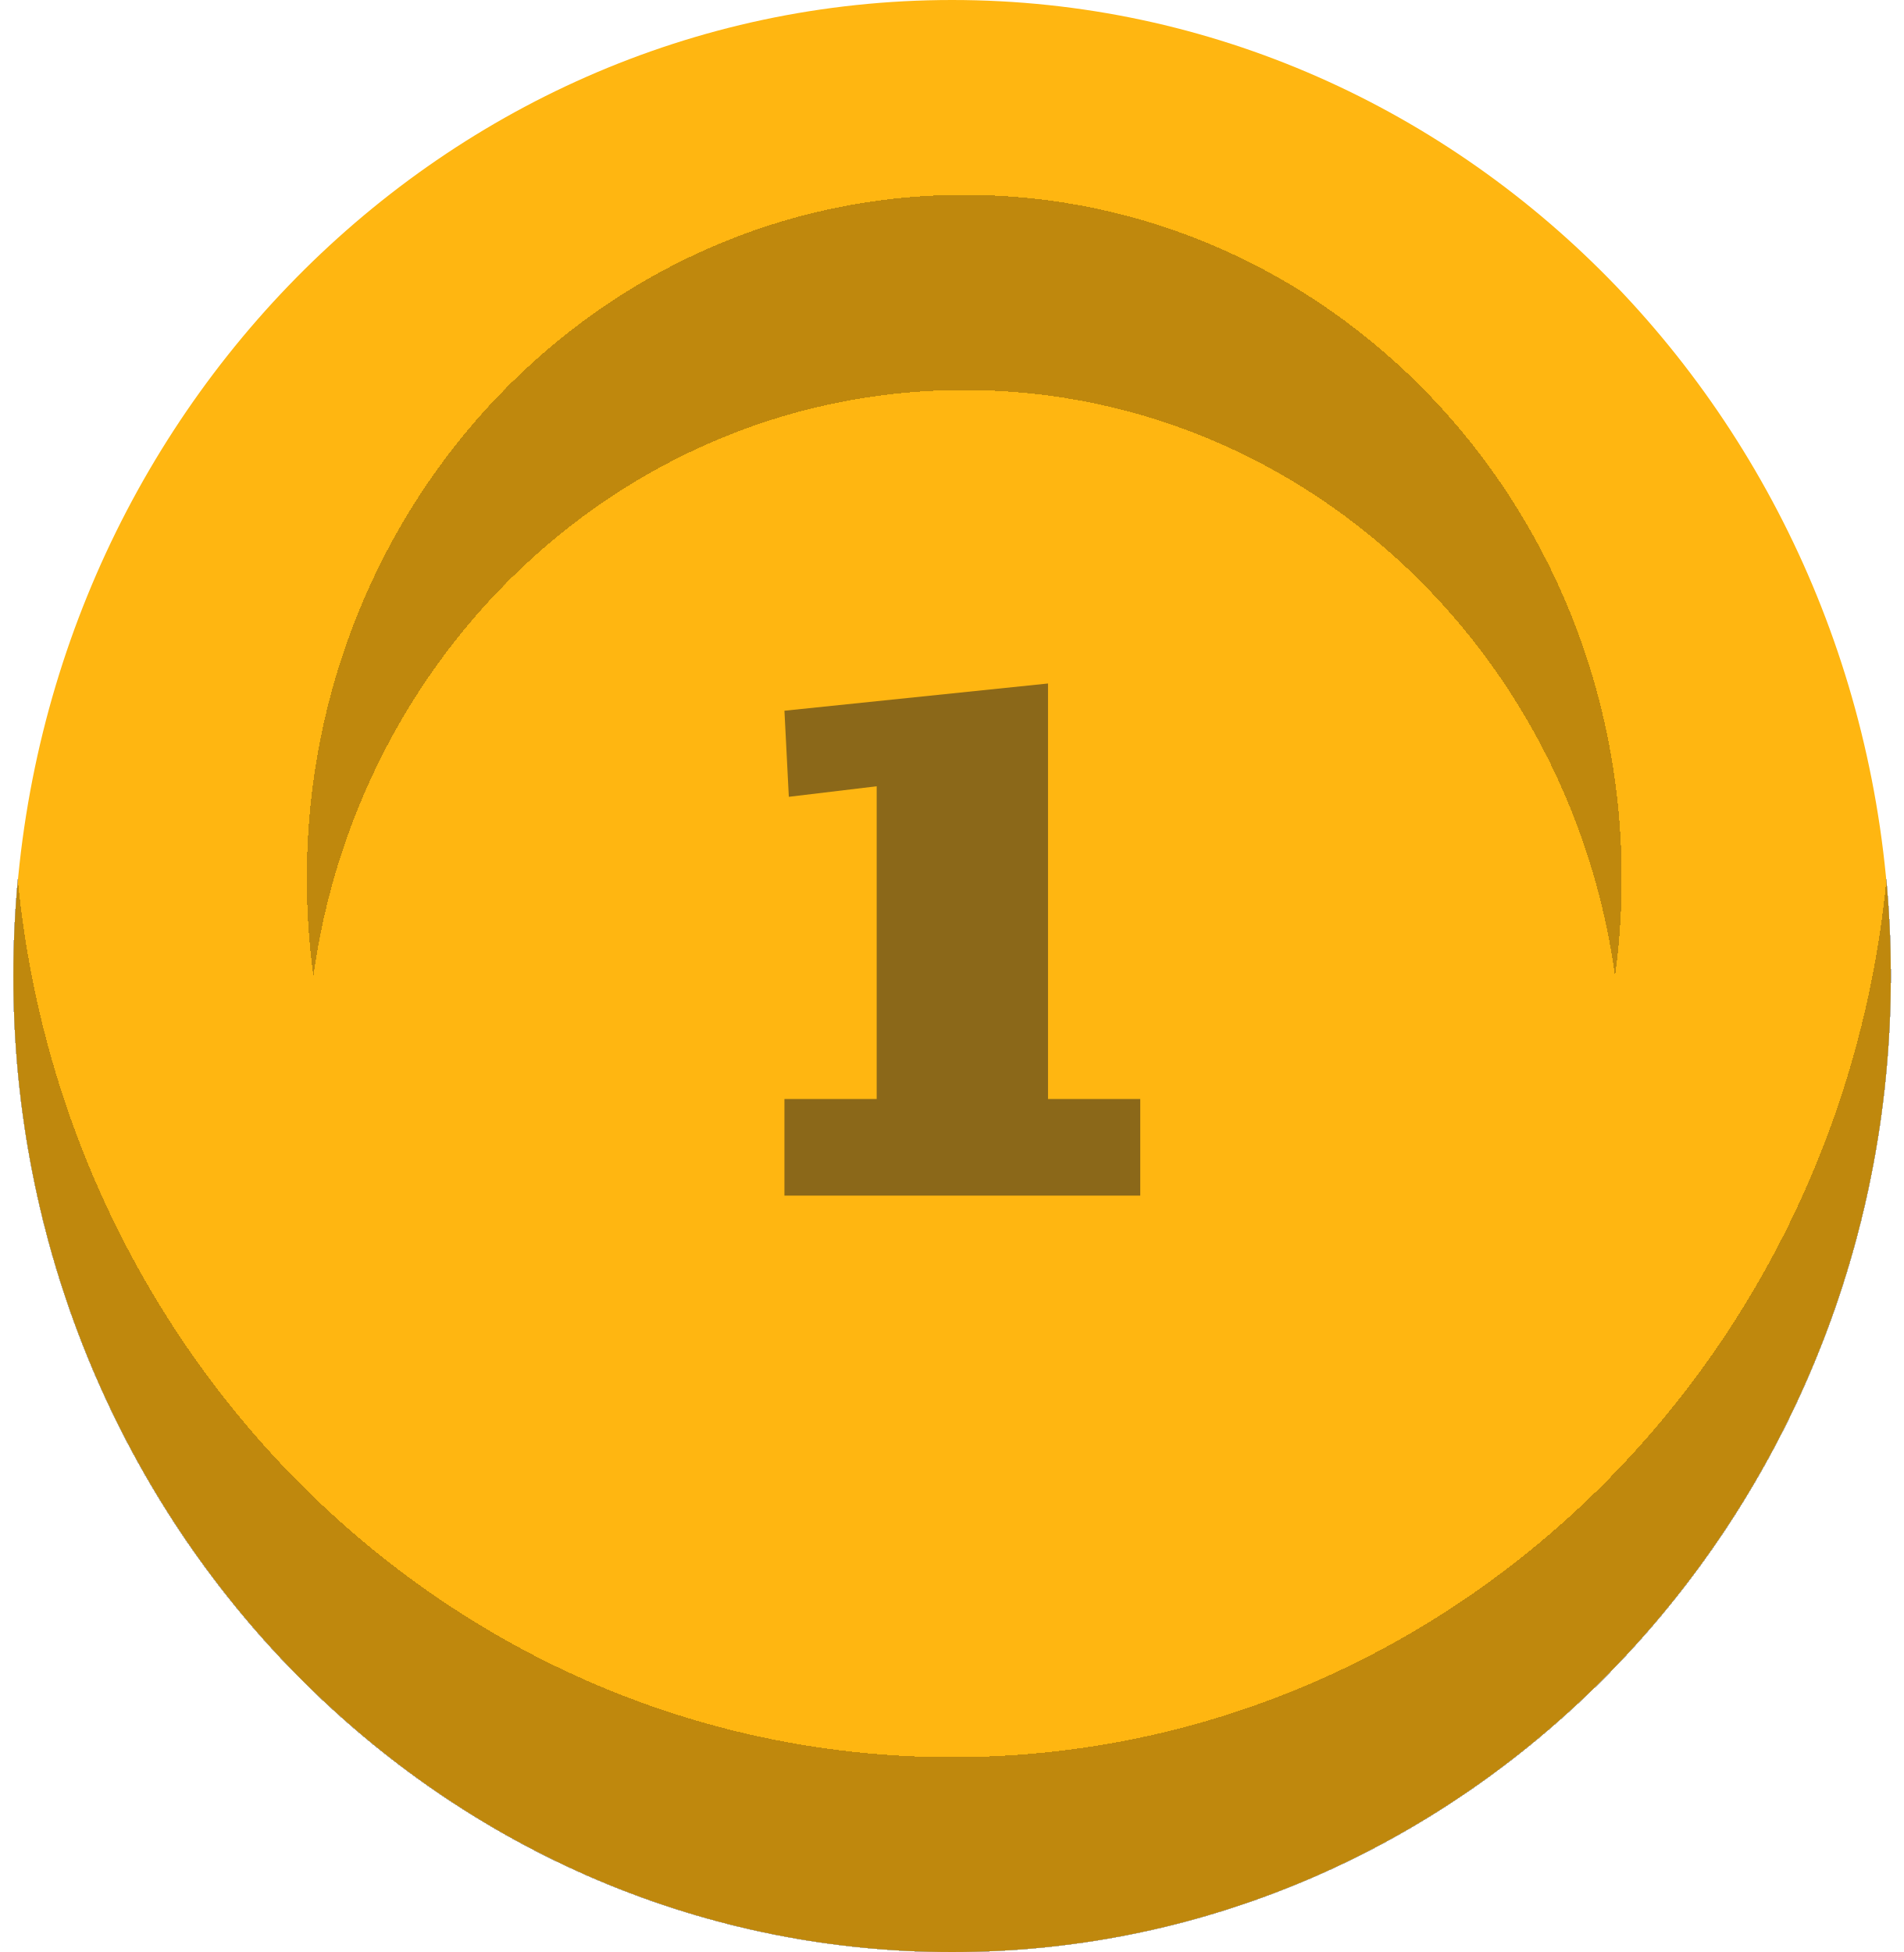
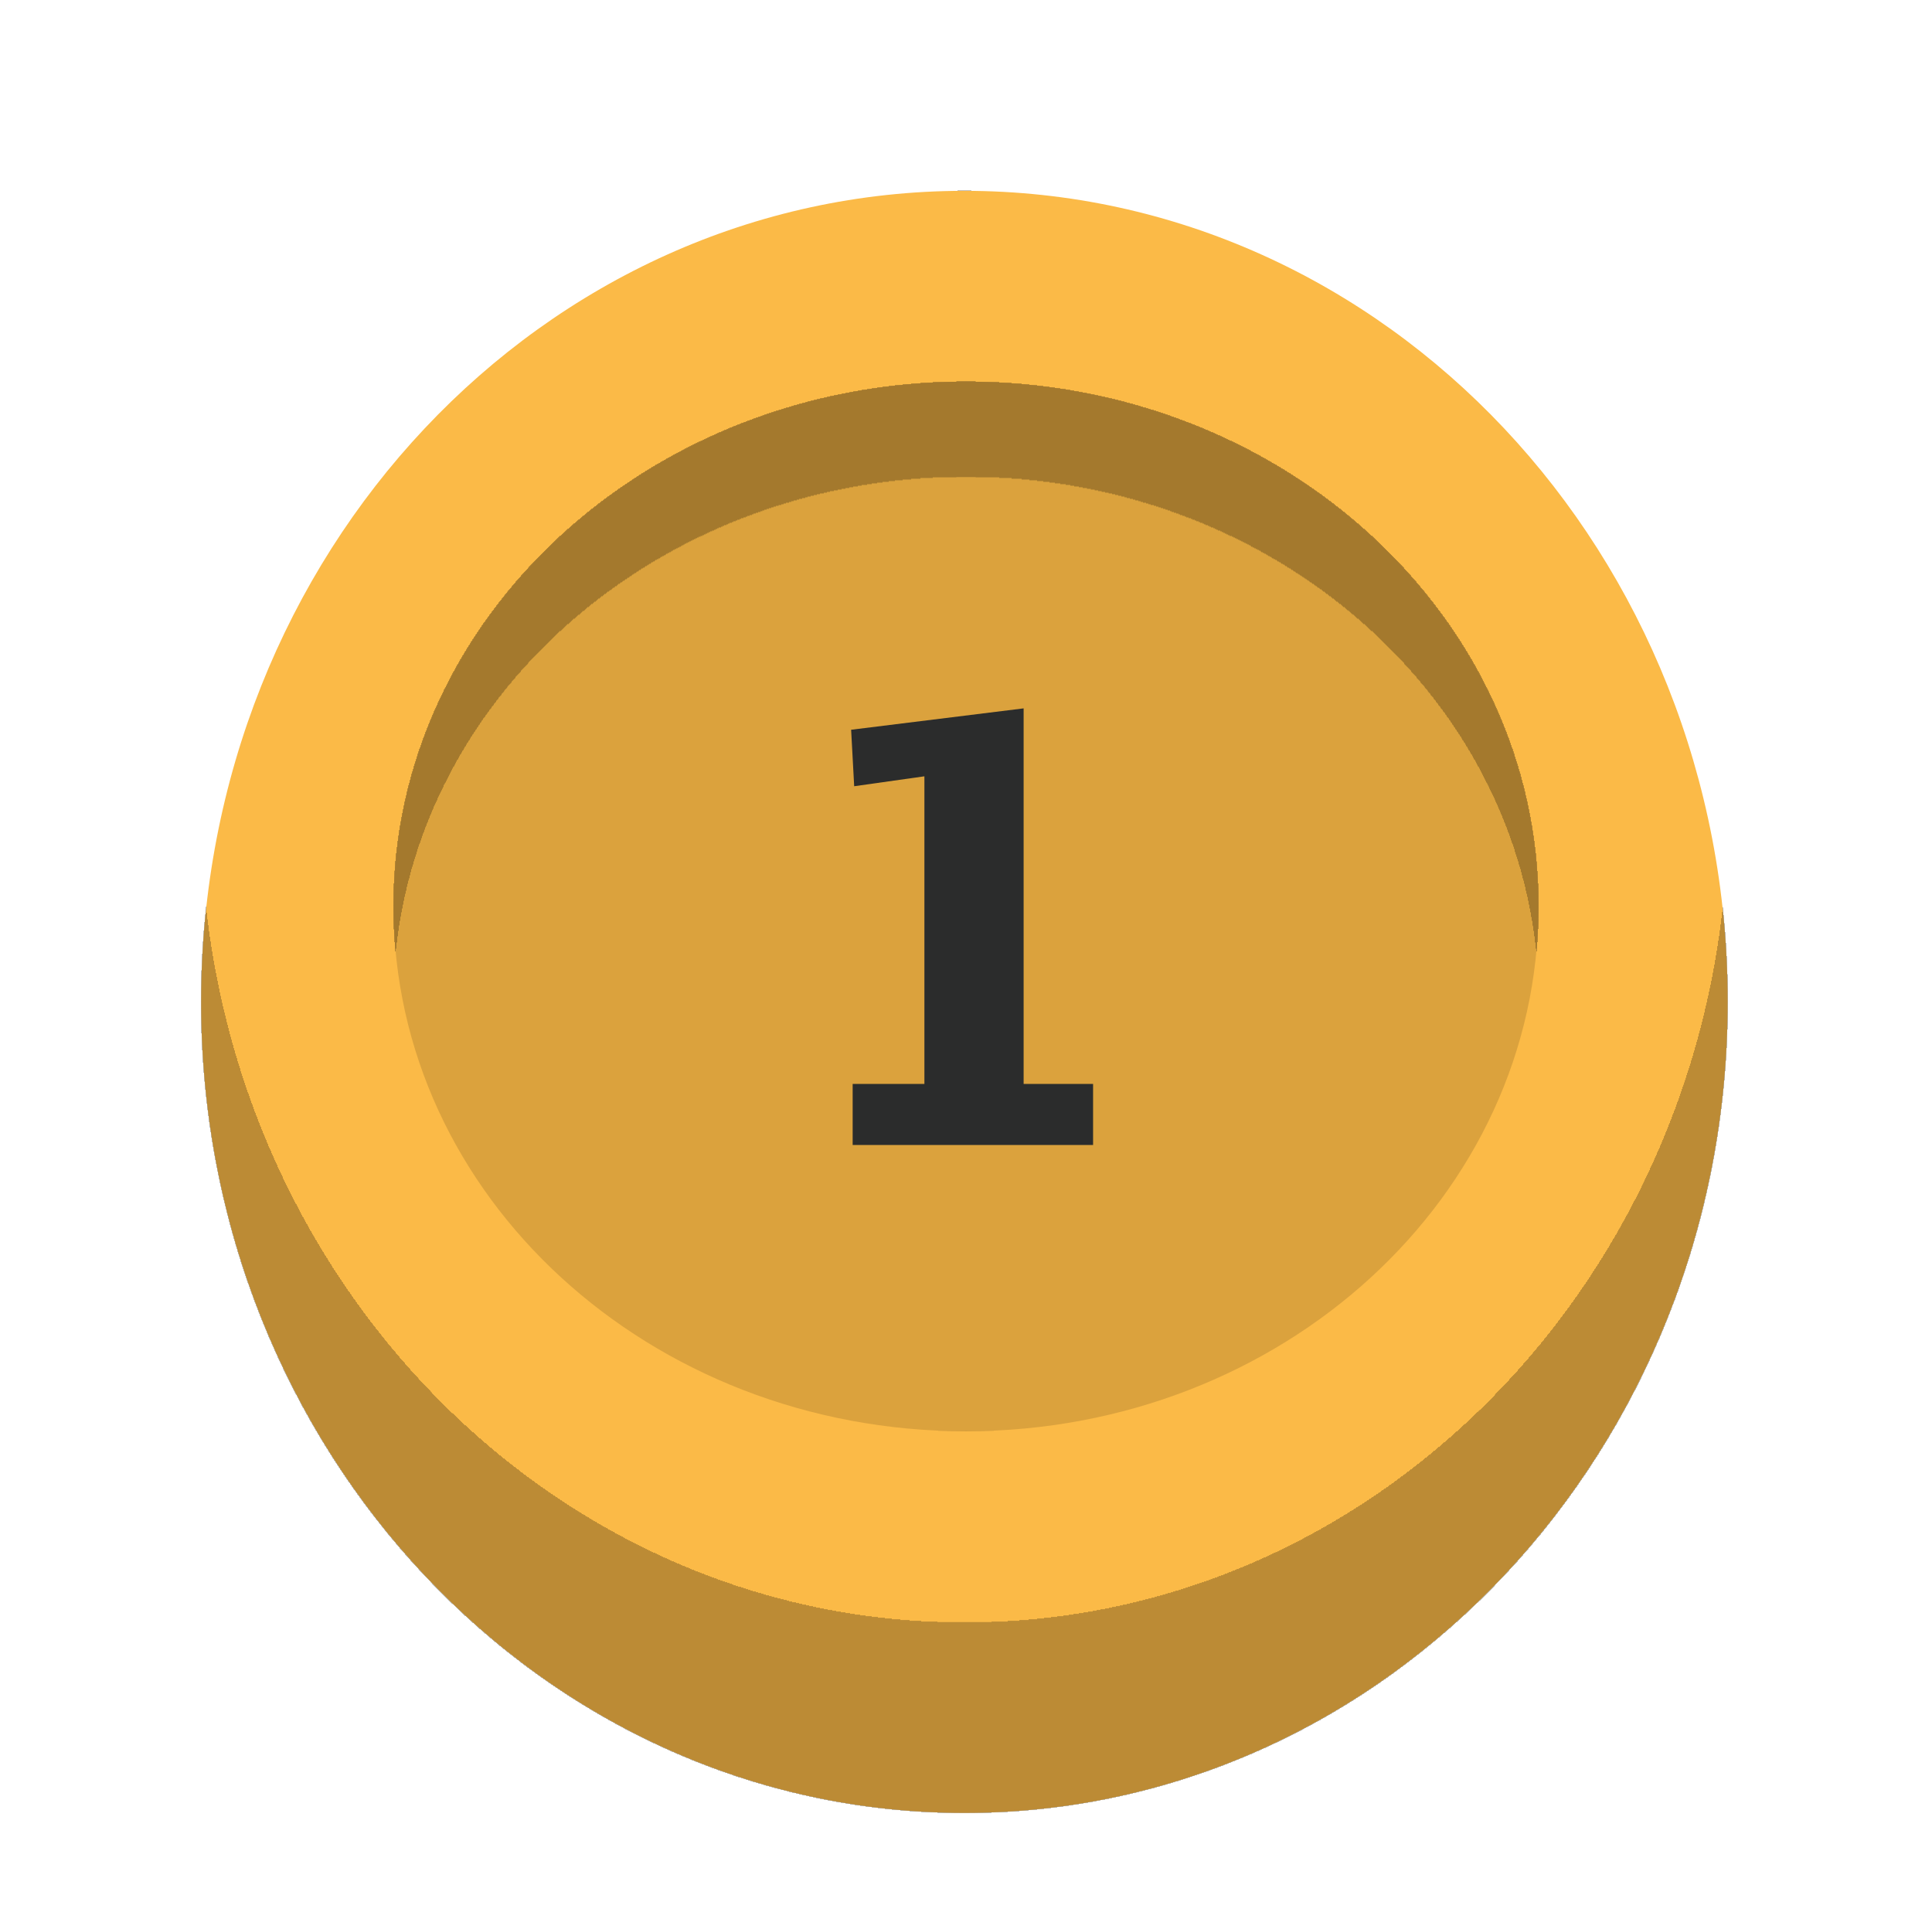
- <svg xmlns="http://www.w3.org/2000/svg" width="78" height="80" viewBox="0 0 78 80" fill="none">
-   <g filter="url(#filter0_i_826_53)">
-     <ellipse cx="39.012" cy="40" rx="38.462" ry="40" fill="#FFB611" />
+ <svg xmlns="http://www.w3.org/2000/svg" width="81" height="80" viewBox="0 0 81 80" fill="none">
+   <g filter="url(#filter0_i_1721_1821)">
+     <ellipse cx="40.433" cy="42" rx="32" ry="34" fill="#FBBA47" />
  </g>
-   <g filter="url(#filter1_i_826_53)">
-     <ellipse cx="39.509" cy="36" rx="26.923" ry="28" fill="#FFB611" />
+   <g filter="url(#filter1_i_1721_1821)">
+     <ellipse cx="40.5" cy="38" rx="24" ry="22" fill="#BC8B35" fill-opacity="0.5" />
  </g>
-   <path d="M32.142 49V45.04H35.922V32.224L32.322 32.656L32.142 29.128L42.942 28.012V45.04H46.722V49H32.142Z" fill="#8B6819" />
+   <path d="M35.748 48V45.44H38.756V32.544L35.812 32.96L35.684 30.592L42.916 29.696V45.44H45.828V48H35.748Z" fill="#2B2C2C" />
  <defs>
-     <filter id="filter0_i_826_53" x="0.551" y="0" width="76.923" height="80" filterUnits="userSpaceOnUse" color-interpolation-filters="sRGB">
+     <filter id="filter0_i_1721_1821" x="8.433" y="8" width="64" height="68" filterUnits="userSpaceOnUse" color-interpolation-filters="sRGB">
      <feFlood flood-opacity="0" result="BackgroundImageFix" />
      <feBlend mode="normal" in="SourceGraphic" in2="BackgroundImageFix" result="shape" />
      <feColorMatrix in="SourceAlpha" type="matrix" values="0 0 0 0 0 0 0 0 0 0 0 0 0 0 0 0 0 0 127 0" result="hardAlpha" />
      <feOffset dy="-8" />
      <feComposite in2="hardAlpha" operator="arithmetic" k2="-1" k3="1" />
      <feColorMatrix type="matrix" values="0 0 0 0 0 0 0 0 0 0 0 0 0 0 0 0 0 0 0.25 0" />
-       <feBlend mode="normal" in2="shape" result="effect1_innerShadow_826_53" />
+       <feBlend mode="normal" in2="shape" result="effect1_innerShadow_1721_1821" />
    </filter>
-     <filter id="filter1_i_826_53" x="12.586" y="8" width="53.846" height="56" filterUnits="userSpaceOnUse" color-interpolation-filters="sRGB">
+     <filter id="filter1_i_1721_1821" x="16.5" y="16" width="48" height="44" filterUnits="userSpaceOnUse" color-interpolation-filters="sRGB">
      <feFlood flood-opacity="0" result="BackgroundImageFix" />
      <feBlend mode="normal" in="SourceGraphic" in2="BackgroundImageFix" result="shape" />
      <feColorMatrix in="SourceAlpha" type="matrix" values="0 0 0 0 0 0 0 0 0 0 0 0 0 0 0 0 0 0 127 0" result="hardAlpha" />
-       <feOffset dy="8" />
+       <feOffset dy="4" />
      <feComposite in2="hardAlpha" operator="arithmetic" k2="-1" k3="1" />
      <feColorMatrix type="matrix" values="0 0 0 0 0 0 0 0 0 0 0 0 0 0 0 0 0 0 0.25 0" />
-       <feBlend mode="normal" in2="shape" result="effect1_innerShadow_826_53" />
+       <feBlend mode="normal" in2="shape" result="effect1_innerShadow_1721_1821" />
    </filter>
  </defs>
</svg>
